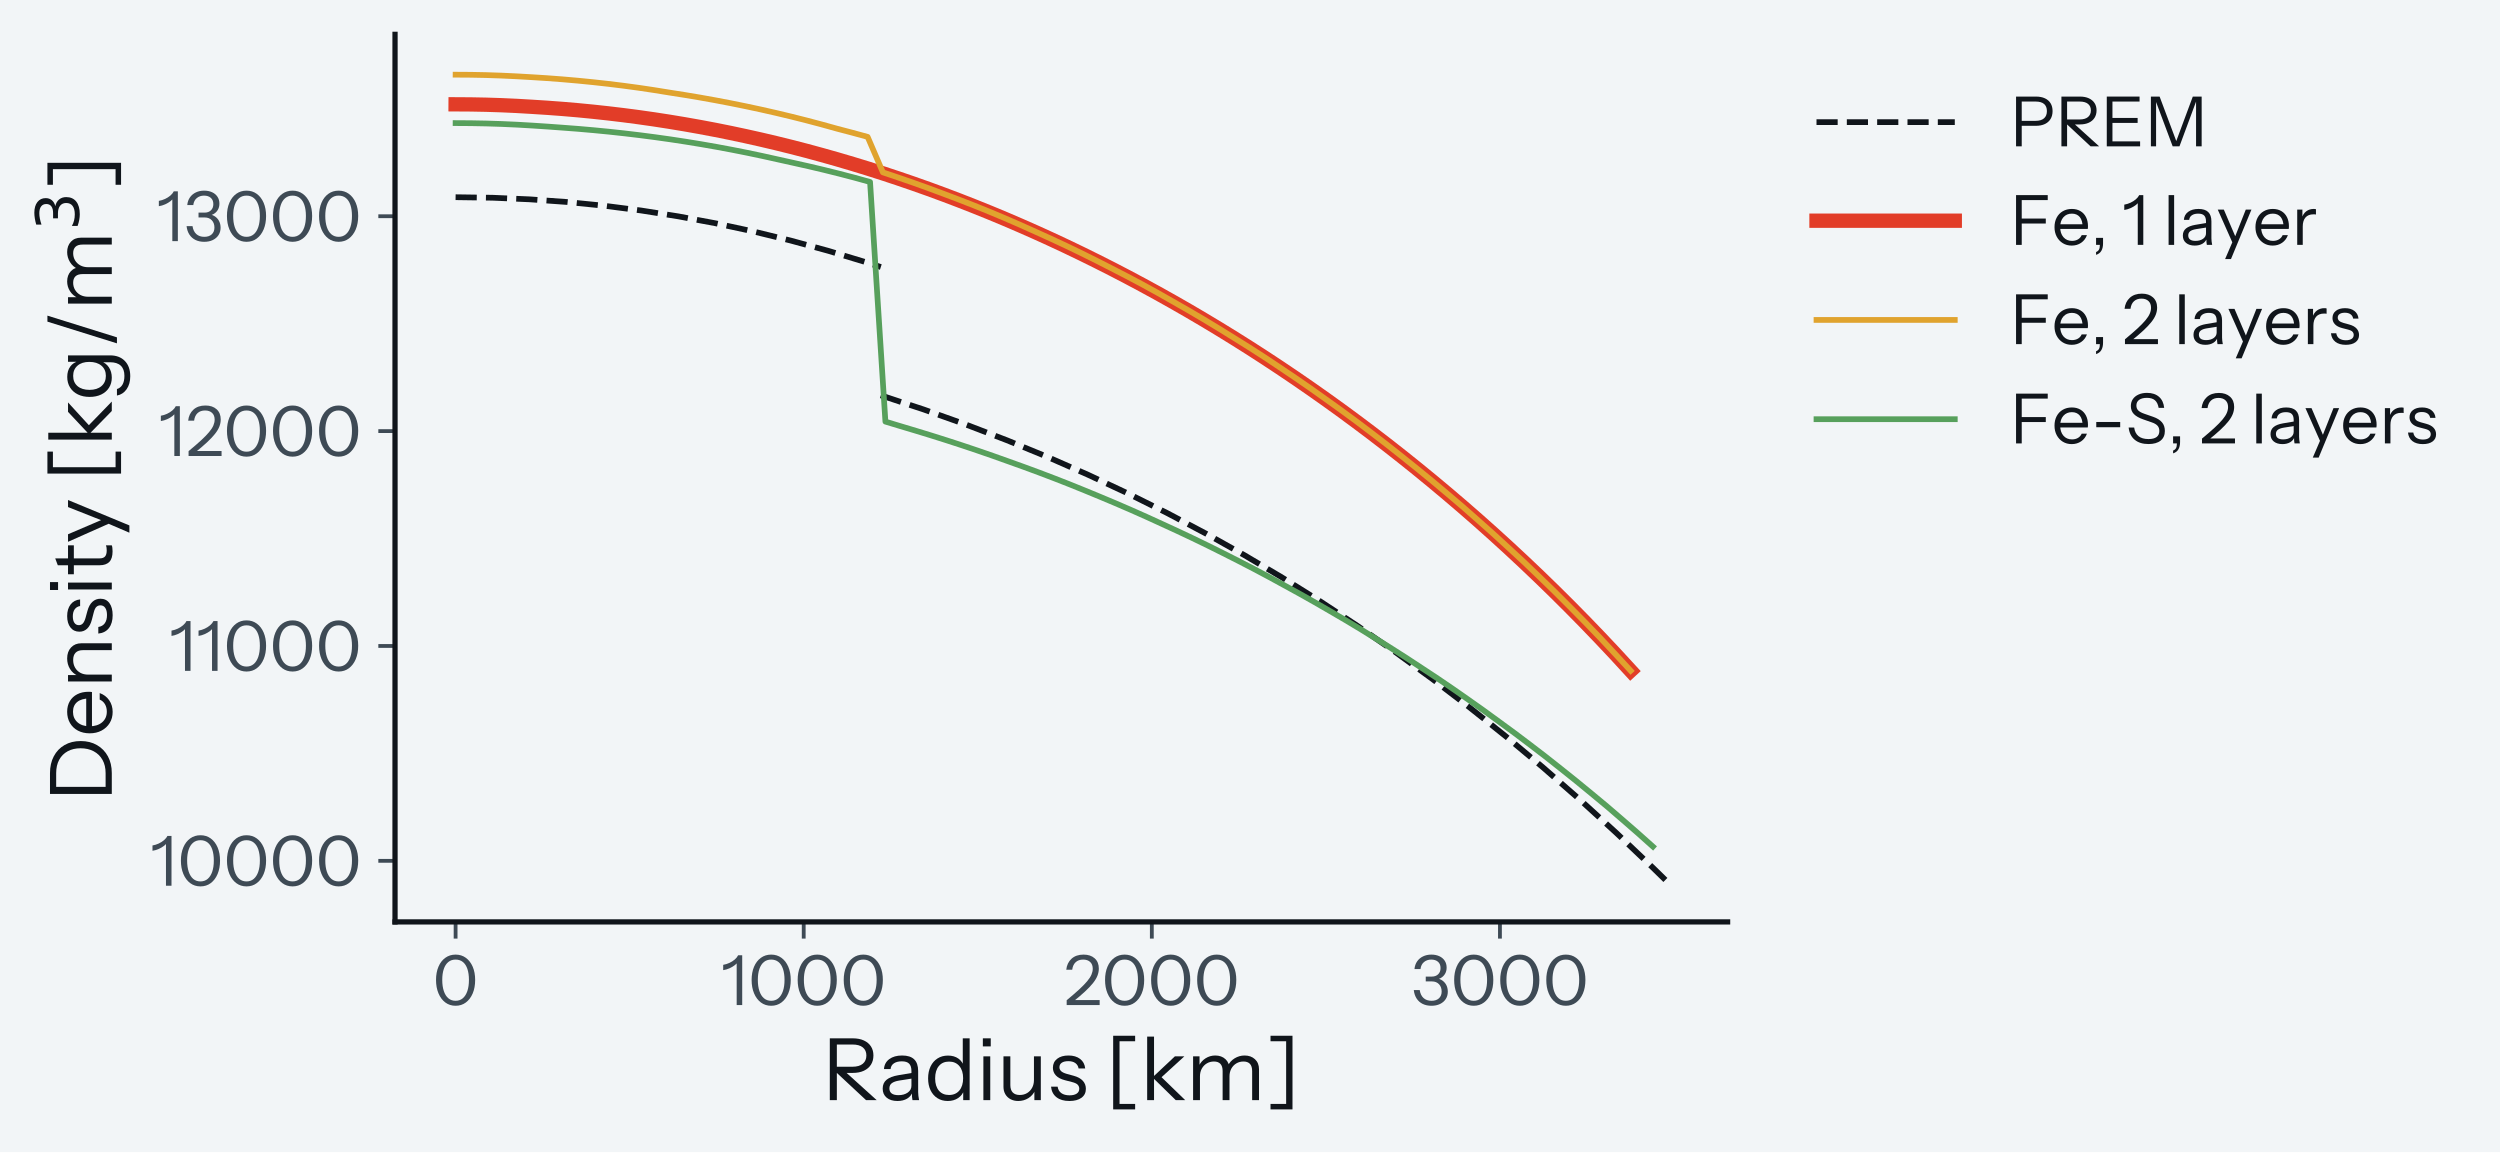
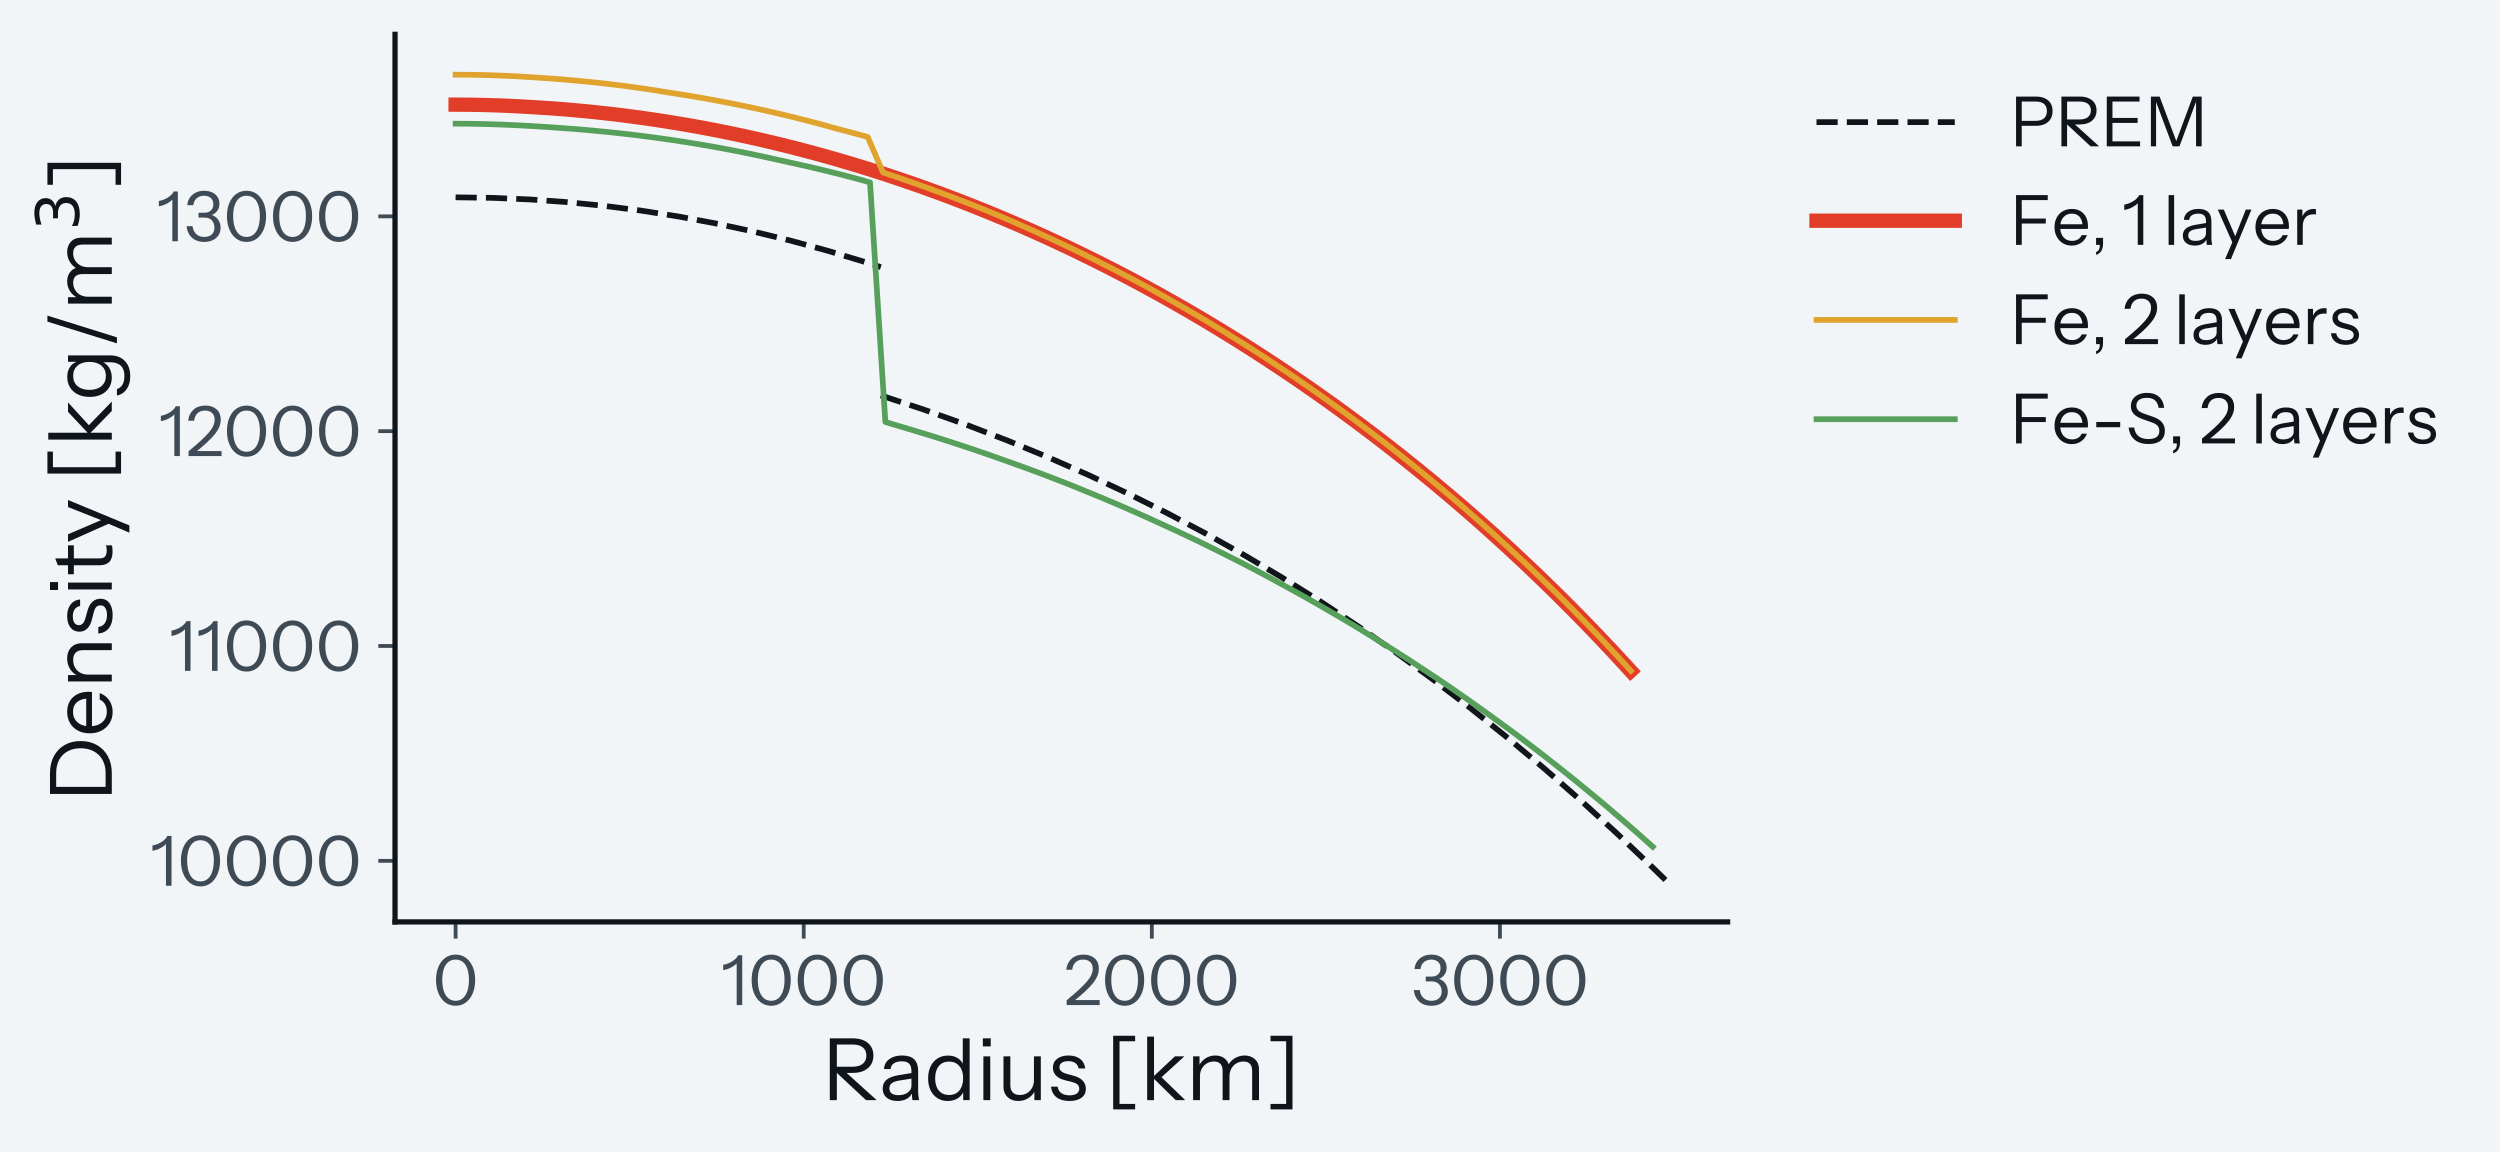
<svg xmlns="http://www.w3.org/2000/svg" xmlns:xlink="http://www.w3.org/1999/xlink" width="524.229pt" height="241.579pt" viewBox="0 0 524.229 241.579" version="1.1">
  <defs>
    <style type="text/css">*{stroke-linejoin: round; stroke-linecap: butt}</style>
  </defs>
  <g id="figure_1">
    <g id="patch_1">
      <path d="M 0 241.579  L 524.229 241.579  L 524.229 0  L 0 0  z " style="fill: #f2f5f7" />
    </g>
    <g id="axes_1">
      <g id="patch_2">
        <path d="M 82.833 193.316  L 362.265 193.316  L 362.265 7.2  L 82.833 7.2  z " style="fill: #f2f5f7" />
      </g>
      <g id="matplotlib.axis_1">
        <g id="xtick_1">
          <g id="line2d_1">
            <defs>
              <path id="m2a301ba8c9" d="M 0 0  L 0 3.5  " style="stroke: #3e4a55; stroke-width: 0.8" />
            </defs>
            <g>
              <use xlink:href="#m2a301ba8c9" x="95.534" y="193.316" style="fill: #3e4a55; stroke: #3e4a55; stroke-width: 0.8" />
            </g>
          </g>
          <g id="text_1">
            <g style="fill: #3e4a55" transform="translate(90.70638 210.7564) scale(0.145 -0.145)">
              <defs>
                <path id="InstrumentSans-Regular-30" d="M 2131 -64  Q 1587 -64 1180 240  Q 774 544 547 1085  Q 320 1626 320 2323  Q 320 3021 544 3549  Q 768 4077 1177 4374  Q 1587 4672 2131 4672  Q 2675 4672 3081 4374  Q 3488 4077 3715 3549  Q 3942 3021 3942 2323  Q 3942 1619 3715 1081  Q 3488 544 3081 240  Q 2675 -64 2131 -64  z M 2131 397  Q 2522 397 2797 630  Q 3072 864 3219 1296  Q 3366 1728 3366 2330  Q 3366 2925 3222 3347  Q 3078 3770 2803 3990  Q 2528 4211 2131 4211  Q 1734 4211 1459 3987  Q 1184 3763 1040 3344  Q 896 2925 896 2330  Q 896 1728 1043 1293  Q 1190 858 1465 627  Q 1741 397 2131 397  z " transform="scale(0.015625)" />
              </defs>
              <use xlink:href="#InstrumentSans-Regular-30" />
            </g>
          </g>
        </g>
        <g id="xtick_2">
          <g id="line2d_2">
            <g>
              <use xlink:href="#m2a301ba8c9" x="168.531" y="193.316" style="fill: #3e4a55; stroke: #3e4a55; stroke-width: 0.8" />
            </g>
          </g>
          <g id="text_2">
            <g style="fill: #3e4a55" transform="translate(151.2129 210.7564) scale(0.145 -0.145)">
              <defs>
                <path id="InstrumentSans-Regular-31" d="M 1440 0  L 1440 4083  L 1574 4051  Q 1498 3878 1280 3705  Q 1062 3533 777 3405  Q 493 3277 192 3232  L 192 3725  Q 493 3776 768 3904  Q 1043 4032 1257 4214  Q 1472 4397 1574 4608  L 1952 4608  L 1952 0  L 1440 0  z " transform="scale(0.015625)" />
              </defs>
              <use xlink:href="#InstrumentSans-Regular-31" />
              <use xlink:href="#InstrumentSans-Regular-30" transform="translate(39.09999 0)" />
              <use xlink:href="#InstrumentSans-Regular-30" transform="translate(105.7 0)" />
              <use xlink:href="#InstrumentSans-Regular-30" transform="translate(172.3 0)" />
            </g>
          </g>
        </g>
        <g id="xtick_3">
          <g id="line2d_3">
            <g>
              <use xlink:href="#m2a301ba8c9" x="241.528" y="193.316" style="fill: #3e4a55; stroke: #3e4a55; stroke-width: 0.8" />
            </g>
          </g>
          <g id="text_3">
            <g style="fill: #3e4a55" transform="translate(223.0928 210.7564) scale(0.145 -0.145)">
              <defs>
                <path id="InstrumentSans-Regular-32" d="M 256 0  L 256 448  Q 947 1018 1411 1446  Q 1875 1875 2153 2208  Q 2432 2541 2550 2819  Q 2669 3098 2669 3366  Q 2669 3763 2432 3987  Q 2195 4211 1779 4211  Q 1350 4211 1088 3968  Q 826 3725 768 3270  L 218 3270  Q 282 3898 701 4285  Q 1120 4672 1818 4672  Q 2464 4672 2848 4326  Q 3232 3981 3232 3379  Q 3232 3053 3107 2726  Q 2982 2400 2697 2041  Q 2413 1683 1949 1251  Q 1485 819 800 275  L 678 461  L 3309 461  L 3309 0  L 256 0  z " transform="scale(0.015625)" />
              </defs>
              <use xlink:href="#InstrumentSans-Regular-32" />
              <use xlink:href="#InstrumentSans-Regular-30" transform="translate(54.49999 0)" />
              <use xlink:href="#InstrumentSans-Regular-30" transform="translate(121.1 0)" />
              <use xlink:href="#InstrumentSans-Regular-30" transform="translate(187.7 0)" />
            </g>
          </g>
        </g>
        <g id="xtick_4">
          <g id="line2d_4">
            <g>
              <use xlink:href="#m2a301ba8c9" x="314.525" y="193.316" style="fill: #3e4a55; stroke: #3e4a55; stroke-width: 0.8" />
            </g>
          </g>
          <g id="text_4">
            <g style="fill: #3e4a55" transform="translate(295.879 210.7564) scale(0.145 -0.145)">
              <defs>
                <path id="InstrumentSans-Regular-33" d="M 1894 -64  Q 1434 -64 1085 105  Q 736 275 521 601  Q 307 928 256 1389  L 806 1389  Q 877 909 1158 653  Q 1440 397 1901 397  Q 2336 397 2585 627  Q 2835 858 2835 1254  Q 2835 1670 2592 1929  Q 2349 2189 1939 2189  L 1363 2189  L 1363 2637  L 1920 2637  Q 2291 2637 2512 2851  Q 2733 3066 2733 3424  Q 2733 3802 2499 4006  Q 2266 4211 1869 4211  Q 1478 4211 1203 3984  Q 928 3757 877 3334  L 320 3334  Q 358 3744 563 4041  Q 768 4339 1110 4505  Q 1453 4672 1882 4672  Q 2298 4672 2618 4525  Q 2938 4378 3117 4106  Q 3296 3834 3296 3469  Q 3296 3142 3149 2892  Q 3002 2643 2749 2502  Q 2496 2362 2170 2362  L 2131 2496  Q 2522 2496 2806 2333  Q 3091 2170 3248 1888  Q 3405 1606 3405 1235  Q 3405 851 3213 556  Q 3021 262 2681 99  Q 2342 -64 1894 -64  z " transform="scale(0.015625)" />
              </defs>
              <use xlink:href="#InstrumentSans-Regular-33" />
              <use xlink:href="#InstrumentSans-Regular-30" transform="translate(57.39999 0)" />
              <use xlink:href="#InstrumentSans-Regular-30" transform="translate(124 0)" />
              <use xlink:href="#InstrumentSans-Regular-30" transform="translate(190.6 0)" />
            </g>
          </g>
        </g>
        <g id="text_5">
          <g style="fill: #10151b" transform="translate(172.457 230.6889) scale(0.18 -0.18)">
            <defs>
              <path id="InstrumentSans-Regular-52" d="M 550 0  L 550 4608  L 2253 4608  Q 2746 4608 3091 4448  Q 3437 4288 3619 4003  Q 3802 3718 3802 3328  Q 3802 2938 3619 2646  Q 3437 2355 3091 2192  Q 2746 2029 2253 2029  L 934 2029  L 934 2490  L 2234 2490  Q 2746 2490 3011 2714  Q 3277 2938 3277 3328  Q 3277 3712 3014 3929  Q 2752 4147 2234 4147  L 1075 4147  L 1075 0  L 550 0  z M 3251 0  L 800 2285  L 1517 2285  L 4045 0  L 3251 0  z " transform="scale(0.015625)" />
              <path id="InstrumentSans-Regular-61" d="M 2515 0  Q 2490 109 2480 249  Q 2470 390 2470 608  L 2438 608  L 2438 2170  Q 2438 2541 2268 2717  Q 2099 2893 1722 2893  Q 1350 2893 1129 2742  Q 909 2592 883 2317  L 390 2317  Q 422 2790 787 3059  Q 1152 3328 1741 3328  Q 2349 3328 2643 3040  Q 2938 2752 2938 2176  L 2938 608  Q 2938 467 2957 316  Q 2976 166 3008 0  L 2515 0  z M 1395 -64  Q 890 -64 592 182  Q 294 429 294 858  Q 294 1286 588 1523  Q 883 1760 1446 1856  L 2586 2048  L 2586 1626  L 1523 1459  Q 1165 1402 979 1267  Q 794 1133 794 877  Q 794 627 963 499  Q 1133 371 1466 371  Q 1894 371 2166 566  Q 2438 762 2438 1075  L 2522 621  Q 2419 294 2121 115  Q 1824 -64 1395 -64  z " transform="scale(0.015625)" />
              <path id="InstrumentSans-Regular-64" d="M 2886 0  L 2886 762  L 2950 742  Q 2829 371 2505 153  Q 2182 -64 1734 -64  Q 1293 -64 963 147  Q 634 358 451 736  Q 269 1114 269 1619  Q 269 2131 454 2515  Q 640 2899 973 3110  Q 1306 3322 1754 3322  Q 2214 3322 2528 3098  Q 2842 2874 2957 2464  L 2854 2451  L 2854 4608  L 3366 4608  L 3366 0  L 2886 0  z M 1830 384  Q 2323 384 2601 720  Q 2880 1056 2880 1638  Q 2880 2208 2598 2541  Q 2317 2874 1830 2874  Q 1344 2874 1069 2541  Q 794 2208 794 1619  Q 794 1043 1069 713  Q 1344 384 1830 384  z " transform="scale(0.015625)" />
              <path id="InstrumentSans-Regular-69" d="M 512 0  L 512 3264  L 1024 3264  L 1024 0  L 512 0  z M 472 4006  L 472 4608  L 1061 4608  L 1061 4006  L 472 4006  z " transform="scale(0.015625)" />
              <path id="InstrumentSans-Regular-75" d="M 1574 -64  Q 1254 -64 1004 67  Q 755 198 614 438  Q 474 678 474 992  L 474 3264  L 986 3264  L 986 1126  Q 986 755 1168 569  Q 1350 384 1690 384  Q 1997 384 2233 525  Q 2470 666 2608 918  Q 2746 1171 2746 1498  L 2829 723  Q 2669 358 2329 147  Q 1990 -64 1574 -64  z M 2778 0  L 2778 768  L 2746 768  L 2746 3264  L 3258 3264  L 3258 0  L 2778 0  z " transform="scale(0.015625)" />
              <path id="InstrumentSans-Regular-73" d="M 1619 -64  Q 1018 -64 659 214  Q 301 493 250 1005  L 742 1005  Q 787 691 1017 524  Q 1248 358 1632 358  Q 1971 358 2163 486  Q 2355 614 2355 851  Q 2355 1018 2246 1142  Q 2138 1267 1811 1350  L 1286 1485  Q 838 1600 614 1840  Q 390 2080 390 2413  Q 390 2835 704 3081  Q 1018 3328 1555 3328  Q 2086 3328 2419 3072  Q 2752 2816 2797 2362  L 2304 2362  Q 2259 2624 2060 2765  Q 1862 2906 1536 2906  Q 1222 2906 1049 2787  Q 877 2669 877 2451  Q 877 2285 1001 2163  Q 1126 2042 1421 1958  L 1933 1818  Q 2387 1696 2617 1446  Q 2848 1197 2848 845  Q 2848 416 2521 176  Q 2195 -64 1619 -64  z " transform="scale(0.015625)" />
              <path id="InstrumentSans-Regular-20" transform="scale(0.015625)" />
              <path id="InstrumentSans-Regular-5b" d="M 576 -691  L 576 4800  L 2214 4800  L 2214 4390  L 1050 4390  L 1050 -282  L 2214 -282  L 2214 -691  L 576 -691  z " transform="scale(0.015625)" />
              <path id="InstrumentSans-Regular-6b" d="M 512 0  L 512 4736  L 1024 4736  L 1024 0  L 512 0  z M 2643 0  L 909 1696  L 2579 3264  L 3283 3264  L 1408 1549  L 1440 1850  L 3347 0  L 2643 0  z " transform="scale(0.015625)" />
              <path id="InstrumentSans-Regular-6d" d="M 512 0  L 512 3264  L 992 3264  L 992 2496  L 1024 2496  L 1024 0  L 512 0  z M 2714 0  L 2714 2163  Q 2714 2534 2547 2707  Q 2381 2880 2067 2880  Q 1773 2880 1536 2739  Q 1299 2598 1161 2348  Q 1024 2099 1024 1766  L 941 2541  Q 1107 2906 1440 3117  Q 1773 3328 2163 3328  Q 2637 3328 2931 3049  Q 3226 2771 3226 2298  L 3226 0  L 2714 0  z M 4915 0  L 4915 2163  Q 4915 2534 4748 2707  Q 4582 2880 4269 2880  Q 3974 2880 3737 2739  Q 3501 2598 3363 2348  Q 3226 2099 3226 1766  L 3098 2541  Q 3264 2906 3609 3117  Q 3955 3328 4352 3328  Q 4826 3328 5126 3049  Q 5427 2771 5427 2298  L 5427 0  L 4915 0  z " transform="scale(0.015625)" />
              <path id="InstrumentSans-Regular-5d" d="M 2022 4800  L 2022 -691  L 384 -691  L 384 -282  L 1549 -282  L 1549 4390  L 384 4390  L 384 4800  L 2022 4800  z " transform="scale(0.015625)" />
            </defs>
            <use xlink:href="#InstrumentSans-Regular-52" />
            <use xlink:href="#InstrumentSans-Regular-61" transform="translate(65.59999 0)" />
            <use xlink:href="#InstrumentSans-Regular-64" transform="translate(118.9 0)" />
            <use xlink:href="#InstrumentSans-Regular-69" transform="translate(179.5 0)" />
            <use xlink:href="#InstrumentSans-Regular-75" transform="translate(203.5 0)" />
            <use xlink:href="#InstrumentSans-Regular-73" transform="translate(262.3999 0)" />
            <use xlink:href="#InstrumentSans-Regular-20" transform="translate(309.6999 0)" />
            <use xlink:href="#InstrumentSans-Regular-5b" transform="translate(329.6999 0)" />
            <use xlink:href="#InstrumentSans-Regular-6b" transform="translate(370.2999 0)" />
            <use xlink:href="#InstrumentSans-Regular-6d" transform="translate(423.7999 0)" />
            <use xlink:href="#InstrumentSans-Regular-5d" transform="translate(515.9999 0)" />
          </g>
        </g>
      </g>
      <g id="matplotlib.axis_2">
        <g id="ytick_1">
          <g id="line2d_5">
            <defs>
              <path id="me776a80f98" d="M 0 0  L -3.5 0  " style="stroke: #3e4a55; stroke-width: 0.8" />
            </defs>
            <g>
-               <use xlink:href="#me776a80f98" x="82.833" y="180.506" style="fill: #3e4a55; stroke: #3e4a55; stroke-width: 0.8" />
+               <use xlink:href="#me776a80f98" x="82.833" y="180.507" style="fill: #3e4a55; stroke: #3e4a55; stroke-width: 0.8" />
            </g>
          </g>
          <g id="text_6">
-             <g style="fill: #3e4a55" transform="translate(31.54 185.7259) scale(0.145 -0.145)">
+             <g style="fill: #3e4a55" transform="translate(31.54 185.7267) scale(0.145 -0.145)">
              <use xlink:href="#InstrumentSans-Regular-31" />
              <use xlink:href="#InstrumentSans-Regular-30" transform="translate(39.09999 0)" />
              <use xlink:href="#InstrumentSans-Regular-30" transform="translate(105.7 0)" />
              <use xlink:href="#InstrumentSans-Regular-30" transform="translate(172.3 0)" />
              <use xlink:href="#InstrumentSans-Regular-30" transform="translate(238.9 0)" />
            </g>
          </g>
        </g>
        <g id="ytick_2">
          <g id="line2d_6">
            <g>
-               <use xlink:href="#me776a80f98" x="82.833" y="135.451" style="fill: #3e4a55; stroke: #3e4a55; stroke-width: 0.8" />
+               <use xlink:href="#me776a80f98" x="82.833" y="135.459" style="fill: #3e4a55; stroke: #3e4a55; stroke-width: 0.8" />
            </g>
          </g>
          <g id="text_7">
-             <g style="fill: #3e4a55" transform="translate(35.5275 140.6709) scale(0.145 -0.145)">
+             <g style="fill: #3e4a55" transform="translate(35.5275 140.6794) scale(0.145 -0.145)">
              <use xlink:href="#InstrumentSans-Regular-31" />
              <use xlink:href="#InstrumentSans-Regular-31" transform="translate(39.09999 0)" />
              <use xlink:href="#InstrumentSans-Regular-30" transform="translate(78.19998 0)" />
              <use xlink:href="#InstrumentSans-Regular-30" transform="translate(144.8 0)" />
              <use xlink:href="#InstrumentSans-Regular-30" transform="translate(211.4 0)" />
            </g>
          </g>
        </g>
        <g id="ytick_3">
          <g id="line2d_7">
            <g>
-               <use xlink:href="#me776a80f98" x="82.833" y="90.396" style="fill: #3e4a55; stroke: #3e4a55; stroke-width: 0.8" />
+               <use xlink:href="#me776a80f98" x="82.833" y="90.412" style="fill: #3e4a55; stroke: #3e4a55; stroke-width: 0.8" />
            </g>
          </g>
          <g id="text_8">
-             <g style="fill: #3e4a55" transform="translate(33.29359 95.61584) scale(0.145 -0.145)">
+             <g style="fill: #3e4a55" transform="translate(33.29359 95.63213) scale(0.145 -0.145)">
              <use xlink:href="#InstrumentSans-Regular-31" />
              <use xlink:href="#InstrumentSans-Regular-32" transform="translate(39.09999 0)" />
              <use xlink:href="#InstrumentSans-Regular-30" transform="translate(93.59998 0)" />
              <use xlink:href="#InstrumentSans-Regular-30" transform="translate(160.2 0)" />
              <use xlink:href="#InstrumentSans-Regular-30" transform="translate(226.8 0)" />
            </g>
          </g>
        </g>
        <g id="ytick_4">
          <g id="line2d_8">
            <g>
-               <use xlink:href="#me776a80f98" x="82.833" y="45.341" style="fill: #3e4a55; stroke: #3e4a55; stroke-width: 0.8" />
+               <use xlink:href="#me776a80f98" x="82.833" y="45.365" style="fill: #3e4a55; stroke: #3e4a55; stroke-width: 0.8" />
            </g>
          </g>
          <g id="text_9">
-             <g style="fill: #3e4a55" transform="translate(32.87219 50.56078) scale(0.145 -0.145)">
+             <g style="fill: #3e4a55" transform="translate(32.87219 50.58485) scale(0.145 -0.145)">
              <use xlink:href="#InstrumentSans-Regular-31" />
              <use xlink:href="#InstrumentSans-Regular-33" transform="translate(39.09999 0)" />
              <use xlink:href="#InstrumentSans-Regular-30" transform="translate(96.49998 0)" />
              <use xlink:href="#InstrumentSans-Regular-30" transform="translate(163.1 0)" />
              <use xlink:href="#InstrumentSans-Regular-30" transform="translate(229.7 0)" />
            </g>
          </g>
        </g>
        <g id="text_10">
          <g style="fill: #10151b" transform="translate(23.58 168.0282) rotate(-90) scale(0.18 -0.18)">
            <defs>
              <path id="InstrumentSans-Regular-44" d="M 864 0  L 864 461  L 2099 461  Q 2675 461 3091 694  Q 3507 928 3731 1350  Q 3955 1773 3955 2330  Q 3955 2880 3731 3289  Q 3507 3699 3094 3923  Q 2682 4147 2099 4147  L 864 4147  L 864 4608  L 2099 4608  Q 2822 4608 3360 4323  Q 3898 4038 4195 3523  Q 4493 3008 4493 2317  Q 4493 1626 4192 1104  Q 3891 582 3356 291  Q 2822 0 2106 0  L 864 0  z M 550 0  L 550 4608  L 1075 4608  L 1075 0  L 550 0  z " transform="scale(0.015625)" />
              <path id="InstrumentSans-Regular-65" d="M 1850 -64  Q 1382 -64 1024 157  Q 666 378 461 762  Q 256 1146 256 1645  Q 256 2144 457 2525  Q 659 2906 1024 3117  Q 1389 3328 1862 3328  Q 2317 3328 2653 3129  Q 2989 2931 3171 2572  Q 3354 2214 3354 1728  Q 3354 1664 3350 1606  Q 3347 1549 3334 1478  L 640 1478  L 640 1907  L 3021 1907  L 2854 1670  Q 2854 2259 2595 2576  Q 2336 2893 1862 2893  Q 1376 2893 1078 2557  Q 781 2221 781 1651  Q 781 1069 1078 720  Q 1376 371 1875 371  Q 2189 371 2425 508  Q 2662 646 2771 902  L 3258 902  Q 3098 454 2723 195  Q 2349 -64 1850 -64  z " transform="scale(0.015625)" />
              <path id="InstrumentSans-Regular-6e" d="M 512 0  L 512 3264  L 992 3264  L 992 2496  L 1024 2496  L 1024 0  L 512 0  z M 2848 0  L 2848 2138  Q 2848 2509 2662 2694  Q 2477 2880 2112 2880  Q 1792 2880 1545 2739  Q 1299 2598 1161 2348  Q 1024 2099 1024 1766  L 941 2541  Q 1107 2906 1449 3117  Q 1792 3328 2227 3328  Q 2739 3328 3049 3037  Q 3360 2746 3360 2272  L 3360 0  L 2848 0  z " transform="scale(0.015625)" />
              <path id="InstrumentSans-Regular-74" d="M 1818 -58  Q 1274 -58 1027 188  Q 781 435 781 902  L 781 4026  L 1293 4218  L 1293 909  Q 1293 634 1433 506  Q 1574 378 1894 378  Q 2022 378 2115 394  Q 2208 410 2266 435  L 2266 0  Q 2202 -26 2083 -42  Q 1965 -58 1818 -58  z M 109 2829  L 109 3264  L 2266 3264  L 2266 2829  L 109 2829  z " transform="scale(0.015625)" />
              <path id="InstrumentSans-Regular-79" d="M 794 -1312  L 1523 384  L 1638 563  L 2707 3264  L 3232 3264  L 1338 -1312  L 794 -1312  z M 1581 -32  L 115 3264  L 678 3264  L 1939 314  L 1581 -32  z " transform="scale(0.015625)" />
              <path id="InstrumentSans-Regular-67" d="M 1811 -1376  Q 1229 -1376 841 -1104  Q 454 -832 371 -384  L 858 -384  Q 928 -640 1174 -790  Q 1421 -941 1843 -941  Q 2342 -941 2598 -669  Q 2854 -397 2854 128  L 2854 826  L 2918 813  Q 2810 442 2483 221  Q 2157 0 1709 0  Q 1280 0 953 208  Q 627 416 448 787  Q 269 1158 269 1651  Q 269 2150 454 2528  Q 640 2906 976 3114  Q 1312 3322 1760 3322  Q 2221 3322 2531 3098  Q 2842 2874 2944 2458  L 2886 2451  L 2886 3264  L 3366 3264  L 3366 128  Q 3366 -570 2950 -973  Q 2534 -1376 1811 -1376  z M 1837 442  Q 2317 442 2598 774  Q 2880 1107 2880 1677  Q 2880 2234 2598 2557  Q 2317 2880 1837 2880  Q 1350 2880 1072 2553  Q 794 2227 794 1658  Q 794 1101 1075 771  Q 1357 442 1837 442  z " transform="scale(0.015625)" />
              <path id="InstrumentSans-Regular-2f" d="M 384 -384  L 2003 4800  L 2451 4800  L 832 -384  L 384 -384  z " transform="scale(0.015625)" />
              <path id="DejaVuSans-33" d="M 2597 2516  Q 3050 2419 3304 2112  Q 3559 1806 3559 1356  Q 3559 666 3084 287  Q 2609 -91 1734 -91  Q 1441 -91 1130 -33  Q 819 25 488 141  L 488 750  Q 750 597 1062 519  Q 1375 441 1716 441  Q 2309 441 2620 675  Q 2931 909 2931 1356  Q 2931 1769 2642 2001  Q 2353 2234 1838 2234  L 1294 2234  L 1294 2753  L 1863 2753  Q 2328 2753 2575 2939  Q 2822 3125 2822 3475  Q 2822 3834 2567 4026  Q 2313 4219 1838 4219  Q 1578 4219 1281 4162  Q 984 4106 628 3988  L 628 4550  Q 988 4650 1302 4700  Q 1616 4750 1894 4750  Q 2613 4750 3031 4423  Q 3450 4097 3450 3541  Q 3450 3153 3228 2886  Q 3006 2619 2597 2516  z " transform="scale(0.015625)" />
            </defs>
            <use xlink:href="#InstrumentSans-Regular-44" transform="translate(0 0.765625)" />
            <use xlink:href="#InstrumentSans-Regular-65" transform="translate(75.19998 0.765625)" />
            <use xlink:href="#InstrumentSans-Regular-6e" transform="translate(131.6 0.765625)" />
            <use xlink:href="#InstrumentSans-Regular-73" transform="translate(191.5 0.765625)" />
            <use xlink:href="#InstrumentSans-Regular-69" transform="translate(238.8 0.765625)" />
            <use xlink:href="#InstrumentSans-Regular-74" transform="translate(262.7999 0.765625)" />
            <use xlink:href="#InstrumentSans-Regular-79" transform="translate(300.4999 0.765625)" />
            <use xlink:href="#InstrumentSans-Regular-20" transform="translate(352.7999 0.765625)" />
            <use xlink:href="#InstrumentSans-Regular-5b" transform="translate(372.7999 0.765625)" />
            <use xlink:href="#InstrumentSans-Regular-6b" transform="translate(413.3999 0.765625)" />
            <use xlink:href="#InstrumentSans-Regular-67" transform="translate(466.8999 0.765625)" />
            <use xlink:href="#InstrumentSans-Regular-2f" transform="translate(527.4999 0.765625)" />
            <use xlink:href="#InstrumentSans-Regular-6d" transform="translate(571.7999 0.765625)" />
            <use xlink:href="#DejaVuSans-33" transform="translate(664.9569 39.04688) scale(0.7)" />
            <use xlink:href="#InstrumentSans-Regular-5d" transform="translate(712.2274 0.765625)" />
          </g>
        </g>
      </g>
      <g id="line2d_9">
-         <path d="M 95.534 41.353  L 103.303 41.465  L 111.074 41.798  L 118.849 42.354  L 126.631 43.134  L 134.424 44.138  L 142.233 45.368  L 150.057 46.826  L 157.904 48.515  L 165.772 50.436  L 173.668 52.593  L 181.593 54.989  L 184.7 55.991  L 184.7 55.991  " clip-path="url(#p41ad4bad2e)" style="fill: none; stroke-dasharray: 4.44,1.92; stroke-dashoffset: 0; stroke: #10151b; stroke-width: 1.2" />
+         <path d="M 95.534 41.378  L 103.303 41.489  L 111.074 41.823  L 118.849 42.379  L 126.633 43.158  L 134.428 44.163  L 142.237 45.393  L 150.064 46.852  L 157.91 48.54  L 165.779 50.461  L 173.675 52.618  L 181.599 55.013  L 184.7 56.013  L 184.7 56.013  " clip-path="url(#p41ad4bad2e)" style="fill: none; stroke-dasharray: 4.44,1.92; stroke-dashoffset: 0; stroke: #10151b; stroke-width: 1.2" />
      </g>
      <g id="line2d_10">
-         <path d="M 184.7 82.902  L 193.685 85.865  L 202.505 89.007  L 211.177 92.332  L 219.717 95.845  L 228.142 99.55  L 236.459 103.45  L 244.682 107.552  L 252.818 111.859  L 260.879 116.379  L 268.875 121.116  L 276.809 126.076  L 284.69 131.264  L 292.525 136.689  L 300.323 142.36  L 308.084 148.278  L 315.816 154.455  L 323.527 160.9  L 331.218 167.619  L 338.893 174.619  L 346.555 181.91  L 349.564 184.857  L 349.564 184.857  " clip-path="url(#p41ad4bad2e)" style="fill: none; stroke-dasharray: 4.44,1.92; stroke-dashoffset: 0; stroke: #10151b; stroke-width: 1.2" />
+         <path d="M 184.7 82.919  L 193.685 85.882  L 202.505 89.024  L 211.177 92.348  L 219.717 95.86  L 228.142 99.564  L 236.459 103.465  L 244.682 107.566  L 252.818 111.872  L 260.879 116.391  L 268.875 121.127  L 276.809 126.086  L 284.694 131.276  L 292.529 136.701  L 300.327 142.37  L 308.088 148.288  L 315.82 154.464  L 323.532 160.908  L 331.222 167.626  L 338.897 174.625  L 346.563 181.918  L 349.564 184.857  L 349.564 184.857  " clip-path="url(#p41ad4bad2e)" style="fill: none; stroke-dasharray: 4.44,1.92; stroke-dashoffset: 0; stroke: #10151b; stroke-width: 1.2" />
      </g>
      <g id="line2d_11">
-         <path d="M 95.534 21.876  L 98.734 21.896  L 101.934 21.959  L 105.134 22.062  L 108.334 22.208  L 111.534 22.395  L 114.734 22.6  L 117.934 22.838  L 121.134 23.111  L 124.334 23.422  L 127.534 23.77  L 130.734 24.153  L 133.934 24.573  L 137.134 25.029  L 140.333 25.523  L 143.533 26.054  L 146.733 26.621  L 149.933 27.225  L 153.133 27.868  L 156.333 28.548  L 159.533 29.264  L 162.733 30.018  L 165.933 30.809  L 169.133 31.637  L 172.333 32.506  L 175.533 33.41  L 178.733 34.353  L 181.933 35.332  L 185.132 36.352  L 188.332 37.411  L 191.532 38.507  L 194.732 39.641  L 197.932 40.817  L 201.132 42.03  L 204.332 43.284  L 207.532 44.575  L 210.732 45.908  L 213.932 47.282  L 217.132 48.694  L 220.332 50.148  L 223.532 51.643  L 226.732 53.18  L 229.931 54.758  L 233.131 56.376  L 236.331 58.038  L 239.531 59.743  L 242.731 61.49  L 245.931 63.282  L 249.131 65.116  L 252.331 66.996  L 255.531 68.92  L 258.731 70.889  L 261.931 72.903  L 265.131 74.965  L 268.331 77.073  L 271.531 79.23  L 274.73 81.434  L 277.93 83.687  L 281.13 85.989  L 284.33 88.345  L 287.53 90.748  L 290.73 93.205  L 293.93 95.716  L 297.13 98.28  L 300.33 100.899  L 303.53 103.577  L 306.73 106.309  L 309.93 109.101  L 313.13 111.955  L 316.33 114.87  L 319.529 117.849  L 322.729 120.891  L 325.929 124.001  L 329.129 127.181  L 332.329 130.432  L 335.529 133.758  L 338.729 137.157  L 341.929 140.638  " clip-path="url(#p41ad4bad2e)" style="fill: none; stroke: #e23d28; stroke-width: 3; stroke-linecap: square" />
+         <path d="M 95.534 21.943  L 98.734 21.963  L 101.934 22.026  L 105.134 22.129  L 108.334 22.275  L 111.534 22.456  L 114.734 22.656  L 117.935 22.893  L 121.135 23.167  L 124.335 23.478  L 127.535 23.825  L 130.735 24.209  L 133.935 24.628  L 137.135 25.085  L 140.335 25.578  L 143.535 26.11  L 146.735 26.676  L 149.935 27.281  L 153.135 27.923  L 156.335 28.603  L 159.535 29.319  L 162.735 30.073  L 165.935 30.863  L 169.135 31.692  L 172.335 32.56  L 175.535 33.464  L 178.735 34.407  L 181.935 35.387  L 185.135 36.406  L 188.335 37.465  L 191.535 38.561  L 194.735 39.695  L 197.935 40.871  L 201.135 42.084  L 204.335 43.337  L 207.535 44.628  L 210.735 45.962  L 213.935 47.335  L 217.135 48.747  L 220.335 50.201  L 223.535 51.696  L 226.735 53.232  L 229.935 54.81  L 233.135 56.429  L 236.335 58.09  L 239.535 59.795  L 242.735 61.541  L 245.935 63.334  L 249.135 65.168  L 252.335 67.047  L 255.535 68.971  L 258.735 70.94  L 261.935 72.954  L 265.135 75.015  L 268.335 77.124  L 271.535 79.28  L 274.735 81.484  L 277.935 83.737  L 281.135 86.039  L 284.335 88.394  L 287.535 90.797  L 290.735 93.255  L 293.935 95.765  L 297.135 98.329  L 300.335 100.948  L 303.535 103.625  L 306.735 106.358  L 309.935 109.149  L 313.135 112.003  L 316.335 114.918  L 319.535 117.896  L 322.735 120.939  L 325.935 124.049  L 329.135 127.228  L 332.335 130.479  L 335.535 133.805  L 338.735 137.204  L 341.935 140.685  " clip-path="url(#p41ad4bad2e)" style="fill: none; stroke: #e23d28; stroke-width: 3; stroke-linecap: square" />
      </g>
      <g id="line2d_12">
-         <path d="M 95.534 15.66  L 98.734 15.681  L 101.934 15.745  L 105.134 15.852  L 108.335 16.002  L 111.535 16.188  L 114.735 16.392  L 117.935 16.634  L 121.135 16.913  L 124.335 17.23  L 127.535 17.585  L 130.735 17.978  L 133.935 18.411  L 137.135 18.888  L 140.335 19.405  L 143.535 19.907  L 146.735 20.442  L 149.935 21.015  L 153.135 21.625  L 156.335 22.273  L 159.535 22.959  L 162.735 23.684  L 165.935 24.449  L 169.135 25.255  L 172.335 26.101  L 175.535 26.989  L 178.735 27.828  L 181.935 28.702  L 185.135 36.14  L 188.335 37.22  L 191.535 38.326  L 194.735 39.474  L 197.935 40.664  L 201.135 41.877  L 204.335 43.123  L 207.535 44.416  L 210.735 45.761  L 213.935 47.151  L 217.135 48.587  L 220.335 50.037  L 223.535 51.53  L 226.735 53.071  L 229.935 54.659  L 233.135 56.293  L 236.335 57.94  L 239.535 59.636  L 242.735 61.396  L 245.935 63.212  L 249.136 65.042  L 252.336 66.921  L 255.536 68.855  L 258.736 70.836  L 261.936 72.834  L 265.136 74.891  L 268.336 77.022  L 271.536 79.175  L 274.736 81.383  L 277.936 83.655  L 281.136 85.947  L 284.336 88.295  L 287.536 90.711  L 290.736 93.163  L 293.936 95.689  L 297.136 98.257  L 300.336 100.871  L 303.536 103.556  L 306.736 106.275  L 309.936 109.098  L 313.136 111.939  L 316.336 114.872  L 319.536 117.827  L 322.736 120.89  L 325.936 123.995  L 329.136 127.187  L 332.336 130.431  L 335.536 133.746  L 338.736 137.176  L 341.936 140.648  " clip-path="url(#p41ad4bad2e)" style="fill: none; stroke: #e0a32e; stroke-width: 1.2; stroke-linecap: square" />
+         <path d="M 95.534 15.66  L 98.735 15.681  L 101.935 15.745  L 105.136 15.852  L 108.337 16.002  L 111.537 16.195  L 114.738 16.41  L 117.938 16.651  L 121.139 16.931  L 124.339 17.248  L 127.54 17.603  L 130.74 17.996  L 133.941 18.429  L 137.141 18.906  L 140.342 19.423  L 143.542 19.926  L 146.743 20.461  L 149.943 21.034  L 153.144 21.644  L 156.344 22.292  L 159.545 22.978  L 162.745 23.704  L 165.946 24.469  L 169.146 25.274  L 172.347 26.121  L 175.548 27.009  L 178.748 27.849  L 181.949 28.72  L 185.149 36.152  L 188.35 37.237  L 191.55 38.343  L 194.751 39.49  L 197.951 40.68  L 201.152 41.893  L 204.352 43.138  L 207.553 44.431  L 210.753 45.776  L 213.954 47.166  L 217.154 48.601  L 220.355 50.052  L 223.555 51.545  L 226.756 53.085  L 229.956 54.673  L 233.157 56.307  L 236.357 57.954  L 239.558 59.65  L 242.759 61.41  L 245.959 63.226  L 249.16 65.056  L 252.36 66.935  L 255.561 68.869  L 258.761 70.851  L 261.962 72.849  L 265.162 74.906  L 268.363 77.036  L 271.563 79.19  L 274.764 81.398  L 277.964 83.67  L 281.165 85.962  L 284.365 88.311  L 287.566 90.726  L 290.766 93.178  L 293.967 95.704  L 297.167 98.273  L 300.368 100.888  L 303.568 103.572  L 306.769 106.292  L 309.97 109.115  L 313.17 111.956  L 316.371 114.889  L 319.571 117.844  L 322.772 120.907  L 325.972 124.013  L 329.173 127.205  L 332.373 130.45  L 335.574 133.765  L 338.774 137.195  L 341.975 140.668  " clip-path="url(#p41ad4bad2e)" style="fill: none; stroke: #e0a32e; stroke-width: 1.2; stroke-linecap: square" />
      </g>
      <g id="line2d_13">
-         <path d="M 95.534 25.812  L 98.753 25.833  L 101.972 25.895  L 105.191 25.998  L 108.41 26.143  L 111.629 26.33  L 114.847 26.543  L 118.066 26.778  L 121.285 27.024  L 124.504 27.305  L 127.723 27.619  L 130.942 27.968  L 134.161 28.351  L 137.379 28.77  L 140.598 29.223  L 143.817 29.713  L 147.036 30.239  L 150.255 30.801  L 153.474 31.402  L 156.692 32.04  L 159.911 32.717  L 163.13 33.433  L 166.349 34.146  L 169.568 34.867  L 172.787 35.627  L 176.005 36.427  L 179.224 37.268  L 182.443 38.158  L 185.662 88.408  L 188.881 89.38  L 192.1 90.344  L 195.318 91.329  L 198.537 92.345  L 201.756 93.393  L 204.975 94.473  L 208.194 95.586  L 211.413 96.733  L 214.631 97.887  L 217.85 99.075  L 221.069 100.299  L 224.288 101.558  L 227.507 102.862  L 230.726 104.19  L 233.945 105.542  L 237.163 106.933  L 240.382 108.364  L 243.601 109.835  L 246.82 111.315  L 250.039 112.832  L 253.258 114.392  L 256.476 115.995  L 259.695 117.622  L 262.914 119.289  L 266.133 121.003  L 269.352 122.761  L 272.571 124.527  L 275.789 126.341  L 279.008 128.206  L 282.227 130.087  L 285.446 132.024  L 288.665 134.019  L 291.884 136.033  L 295.102 138.09  L 298.321 140.205  L 301.54 142.33  L 304.759 144.519  L 307.978 146.768  L 311.197 149.045  L 314.416 151.391  L 317.634 153.748  L 320.853 156.176  L 324.072 158.645  L 327.291 161.187  L 330.51 163.763  L 333.729 166.404  L 336.947 169.076  L 340.166 171.845  L 343.385 174.645  L 346.604 177.521  " clip-path="url(#p41ad4bad2e)" style="fill: none; stroke: #57a05c; stroke-width: 1.2; stroke-linecap: square" />
+         <path d="M 95.534 25.935  L 98.753 25.956  L 101.971 26.018  L 105.19 26.121  L 108.408 26.266  L 111.627 26.438  L 114.845 26.639  L 118.063 26.867  L 121.282 27.114  L 124.5 27.394  L 127.719 27.709  L 130.937 28.057  L 134.156 28.441  L 137.374 28.859  L 140.593 29.313  L 143.811 29.802  L 147.029 30.328  L 150.248 30.891  L 153.466 31.491  L 156.685 32.129  L 159.903 32.806  L 163.122 33.523  L 166.34 34.23  L 169.558 34.951  L 172.777 35.711  L 175.995 36.51  L 179.214 37.352  L 182.432 38.243  L 185.651 88.489  L 188.869 89.451  L 192.087 90.413  L 195.306 91.397  L 198.524 92.413  L 201.743 93.46  L 204.961 94.54  L 208.18 95.654  L 211.398 96.798  L 214.616 97.951  L 217.835 99.14  L 221.053 100.363  L 224.272 101.622  L 227.49 102.926  L 230.709 104.252  L 233.927 105.604  L 237.146 106.995  L 240.364 108.425  L 243.582 109.896  L 246.801 111.374  L 250.019 112.891  L 253.238 114.45  L 256.456 116.053  L 259.675 117.679  L 262.893 119.346  L 266.111 121.059  L 269.33 122.816  L 272.548 124.581  L 275.767 126.395  L 278.985 128.259  L 282.204 130.139  L 285.422 132.076  L 288.64 134.07  L 291.859 136.083  L 295.077 138.139  L 298.296 140.254  L 301.514 142.378  L 304.733 144.567  L 307.951 146.814  L 311.17 149.091  L 314.388 151.436  L 317.606 153.791  L 320.825 156.218  L 324.043 158.687  L 327.262 161.228  L 330.48 163.802  L 333.699 166.443  L 336.917 169.114  L 340.135 171.882  L 343.354 174.681  L 346.572 177.556  " clip-path="url(#p41ad4bad2e)" style="fill: none; stroke: #57a05c; stroke-width: 1.2; stroke-linecap: square" />
      </g>
      <g id="patch_3">
        <path d="M 82.833 193.316  L 82.833 7.2  " style="fill: none; stroke: #10151b; stroke-width: 1.1; stroke-linejoin: miter; stroke-linecap: square" />
      </g>
      <g id="patch_4">
        <path d="M 82.833 193.316  L 362.265 193.316  " style="fill: none; stroke: #10151b; stroke-width: 1.1; stroke-linejoin: miter; stroke-linecap: square" />
      </g>
      <g id="legend_1">
        <g id="line2d_14">
          <path d="M 380.904 25.615  L 395.404 25.615  L 409.904 25.615  " style="fill: none; stroke-dasharray: 4.44,1.92; stroke-dashoffset: 0; stroke: #10151b; stroke-width: 1.2" />
        </g>
        <g id="text_11">
          <g style="fill: #10151b" transform="translate(421.5036 30.69) scale(0.145 -0.145)">
            <defs>
              <path id="InstrumentSans-Regular-50" d="M 550 0  L 550 4608  L 2381 4608  Q 2874 4608 3219 4448  Q 3565 4288 3747 3987  Q 3930 3686 3930 3264  Q 3930 2842 3747 2538  Q 3565 2234 3219 2067  Q 2874 1901 2381 1901  L 934 1901  L 934 2362  L 2362 2362  Q 2874 2362 3139 2595  Q 3405 2829 3405 3264  Q 3405 3699 3142 3923  Q 2880 4147 2362 4147  L 1075 4147  L 1075 0  L 550 0  z " transform="scale(0.015625)" />
              <path id="InstrumentSans-Regular-45" d="M 550 0  L 550 4608  L 1075 4608  L 1075 0  L 550 0  z M 819 0  L 819 461  L 3635 461  L 3635 0  L 819 0  z M 819 2170  L 819 2630  L 3405 2630  L 3405 2170  L 819 2170  z M 819 4147  L 819 4608  L 3584 4608  L 3584 4147  L 819 4147  z " transform="scale(0.015625)" />
              <path id="InstrumentSans-Regular-4d" d="M 550 0  L 550 4608  L 1357 4608  L 3021 166  L 2778 166  L 4429 4608  L 5248 4608  L 5248 0  L 4730 0  L 4730 4333  L 4800 4333  L 3194 0  L 2566 0  L 960 4294  L 1030 4294  L 1030 0  L 550 0  z " transform="scale(0.015625)" />
            </defs>
            <use xlink:href="#InstrumentSans-Regular-50" />
            <use xlink:href="#InstrumentSans-Regular-52" transform="translate(65.59999 0)" />
            <use xlink:href="#InstrumentSans-Regular-45" transform="translate(131.2 0)" />
            <use xlink:href="#InstrumentSans-Regular-4d" transform="translate(195 0)" />
          </g>
        </g>
        <g id="line2d_15">
          <path d="M 380.904 46.278  L 395.404 46.278  L 409.904 46.278  " style="fill: none; stroke: #e23d28; stroke-width: 3; stroke-linecap: square" />
        </g>
        <g id="text_12">
          <g style="fill: #10151b" transform="translate(421.5036 51.3525) scale(0.145 -0.145)">
            <defs>
              <path id="InstrumentSans-Regular-46" d="M 550 0  L 550 4608  L 1075 4608  L 1075 0  L 550 0  z M 819 1978  L 819 2438  L 3302 2438  L 3302 1978  L 819 1978  z M 819 4147  L 819 4608  L 3482 4608  L 3482 4147  L 819 4147  z " transform="scale(0.015625)" />
              <path id="InstrumentSans-Regular-2c" d="M 493 -922  L 493 -659  Q 678 -589 761 -438  Q 845 -288 845 19  L 1043 0  L 493 0  L 493 653  L 1139 653  L 1139 134  Q 1139 -275 985 -544  Q 832 -813 493 -922  z " transform="scale(0.015625)" />
              <path id="InstrumentSans-Regular-6c" d="M 512 0  L 512 4608  L 1024 4608  L 1024 0  L 512 0  z " transform="scale(0.015625)" />
              <path id="InstrumentSans-Regular-72" d="M 512 0  L 512 3264  L 992 3264  L 992 2432  L 1024 2432  L 1024 0  L 512 0  z M 1024 1702  L 941 2477  Q 1056 2893 1350 3110  Q 1645 3328 2029 3328  Q 2189 3328 2246 3302  L 2246 2810  Q 2214 2822 2156 2825  Q 2099 2829 2016 2829  Q 1530 2829 1277 2537  Q 1024 2246 1024 1702  z " transform="scale(0.015625)" />
            </defs>
            <use xlink:href="#InstrumentSans-Regular-46" />
            <use xlink:href="#InstrumentSans-Regular-65" transform="translate(60.2 0)" />
            <use xlink:href="#InstrumentSans-Regular-2c" transform="translate(116.6 0)" />
            <use xlink:href="#InstrumentSans-Regular-20" transform="translate(142.1 0)" />
            <use xlink:href="#InstrumentSans-Regular-31" transform="translate(162.1 0)" />
            <use xlink:href="#InstrumentSans-Regular-20" transform="translate(201.2 0)" />
            <use xlink:href="#InstrumentSans-Regular-6c" transform="translate(221.1999 0)" />
            <use xlink:href="#InstrumentSans-Regular-61" transform="translate(245.1999 0)" />
            <use xlink:href="#InstrumentSans-Regular-79" transform="translate(298.4999 0)" />
            <use xlink:href="#InstrumentSans-Regular-65" transform="translate(350.7999 0)" />
            <use xlink:href="#InstrumentSans-Regular-72" transform="translate(407.1999 0)" />
          </g>
        </g>
        <g id="line2d_16">
          <path d="M 380.904 67.085  L 395.404 67.085  L 409.904 67.085  " style="fill: none; stroke: #e0a32e; stroke-width: 1.2; stroke-linecap: square" />
        </g>
        <g id="text_13">
          <g style="fill: #10151b" transform="translate(421.5036 72.16) scale(0.145 -0.145)">
            <use xlink:href="#InstrumentSans-Regular-46" />
            <use xlink:href="#InstrumentSans-Regular-65" transform="translate(60.2 0)" />
            <use xlink:href="#InstrumentSans-Regular-2c" transform="translate(116.6 0)" />
            <use xlink:href="#InstrumentSans-Regular-20" transform="translate(142.1 0)" />
            <use xlink:href="#InstrumentSans-Regular-32" transform="translate(162.1 0)" />
            <use xlink:href="#InstrumentSans-Regular-20" transform="translate(216.5999 0)" />
            <use xlink:href="#InstrumentSans-Regular-6c" transform="translate(236.5999 0)" />
            <use xlink:href="#InstrumentSans-Regular-61" transform="translate(260.5999 0)" />
            <use xlink:href="#InstrumentSans-Regular-79" transform="translate(313.8999 0)" />
            <use xlink:href="#InstrumentSans-Regular-65" transform="translate(366.1999 0)" />
            <use xlink:href="#InstrumentSans-Regular-72" transform="translate(422.5999 0)" />
            <use xlink:href="#InstrumentSans-Regular-73" transform="translate(460.0999 0)" />
          </g>
        </g>
        <g id="line2d_17">
          <path d="M 380.904 87.906  L 395.404 87.906  L 409.904 87.906  " style="fill: none; stroke: #57a05c; stroke-width: 1.2; stroke-linecap: square" />
        </g>
        <g id="text_14">
          <g style="fill: #10151b" transform="translate(421.5036 92.98109) scale(0.145 -0.145)">
            <defs>
              <path id="InstrumentSans-Regular-2d" d="M 512 1498  L 512 1984  L 2726 1984  L 2726 1498  L 512 1498  z " transform="scale(0.015625)" />
              <path id="InstrumentSans-Regular-53" d="M 2112 -58  Q 1306 -58 829 339  Q 352 736 269 1472  L 781 1472  Q 851 941 1184 672  Q 1517 403 2106 403  Q 2605 403 2857 592  Q 3110 781 3110 1146  Q 3110 1459 2937 1644  Q 2765 1830 2400 1952  L 1626 2221  Q 1037 2426 755 2717  Q 474 3008 474 3456  Q 474 3827 659 4099  Q 845 4371 1184 4524  Q 1523 4678 1971 4678  Q 2662 4678 3078 4316  Q 3494 3955 3558 3290  L 3046 3290  Q 2963 3770 2704 3994  Q 2445 4218 1958 4218  Q 1498 4218 1242 4032  Q 986 3846 986 3507  Q 986 3219 1165 3046  Q 1344 2874 1722 2746  L 2547 2458  Q 3085 2272 3353 1955  Q 3622 1638 3622 1152  Q 3622 576 3228 259  Q 2835 -58 2112 -58  z " transform="scale(0.015625)" />
            </defs>
            <use xlink:href="#InstrumentSans-Regular-46" />
            <use xlink:href="#InstrumentSans-Regular-65" transform="translate(60.2 0)" />
            <use xlink:href="#InstrumentSans-Regular-2d" transform="translate(116.6 0)" />
            <use xlink:href="#InstrumentSans-Regular-53" transform="translate(167.2 0)" />
            <use xlink:href="#InstrumentSans-Regular-2c" transform="translate(228 0)" />
            <use xlink:href="#InstrumentSans-Regular-20" transform="translate(253.5 0)" />
            <use xlink:href="#InstrumentSans-Regular-32" transform="translate(273.4999 0)" />
            <use xlink:href="#InstrumentSans-Regular-20" transform="translate(327.9999 0)" />
            <use xlink:href="#InstrumentSans-Regular-6c" transform="translate(347.9999 0)" />
            <use xlink:href="#InstrumentSans-Regular-61" transform="translate(371.9999 0)" />
            <use xlink:href="#InstrumentSans-Regular-79" transform="translate(425.2999 0)" />
            <use xlink:href="#InstrumentSans-Regular-65" transform="translate(477.5999 0)" />
            <use xlink:href="#InstrumentSans-Regular-72" transform="translate(533.9999 0)" />
            <use xlink:href="#InstrumentSans-Regular-73" transform="translate(571.4998 0)" />
          </g>
        </g>
      </g>
    </g>
  </g>
  <defs>
    <clipPath id="p41ad4bad2e">
      <rect x="82.833" y="7.2" width="279.432" height="186.116" />
    </clipPath>
  </defs>
</svg>
